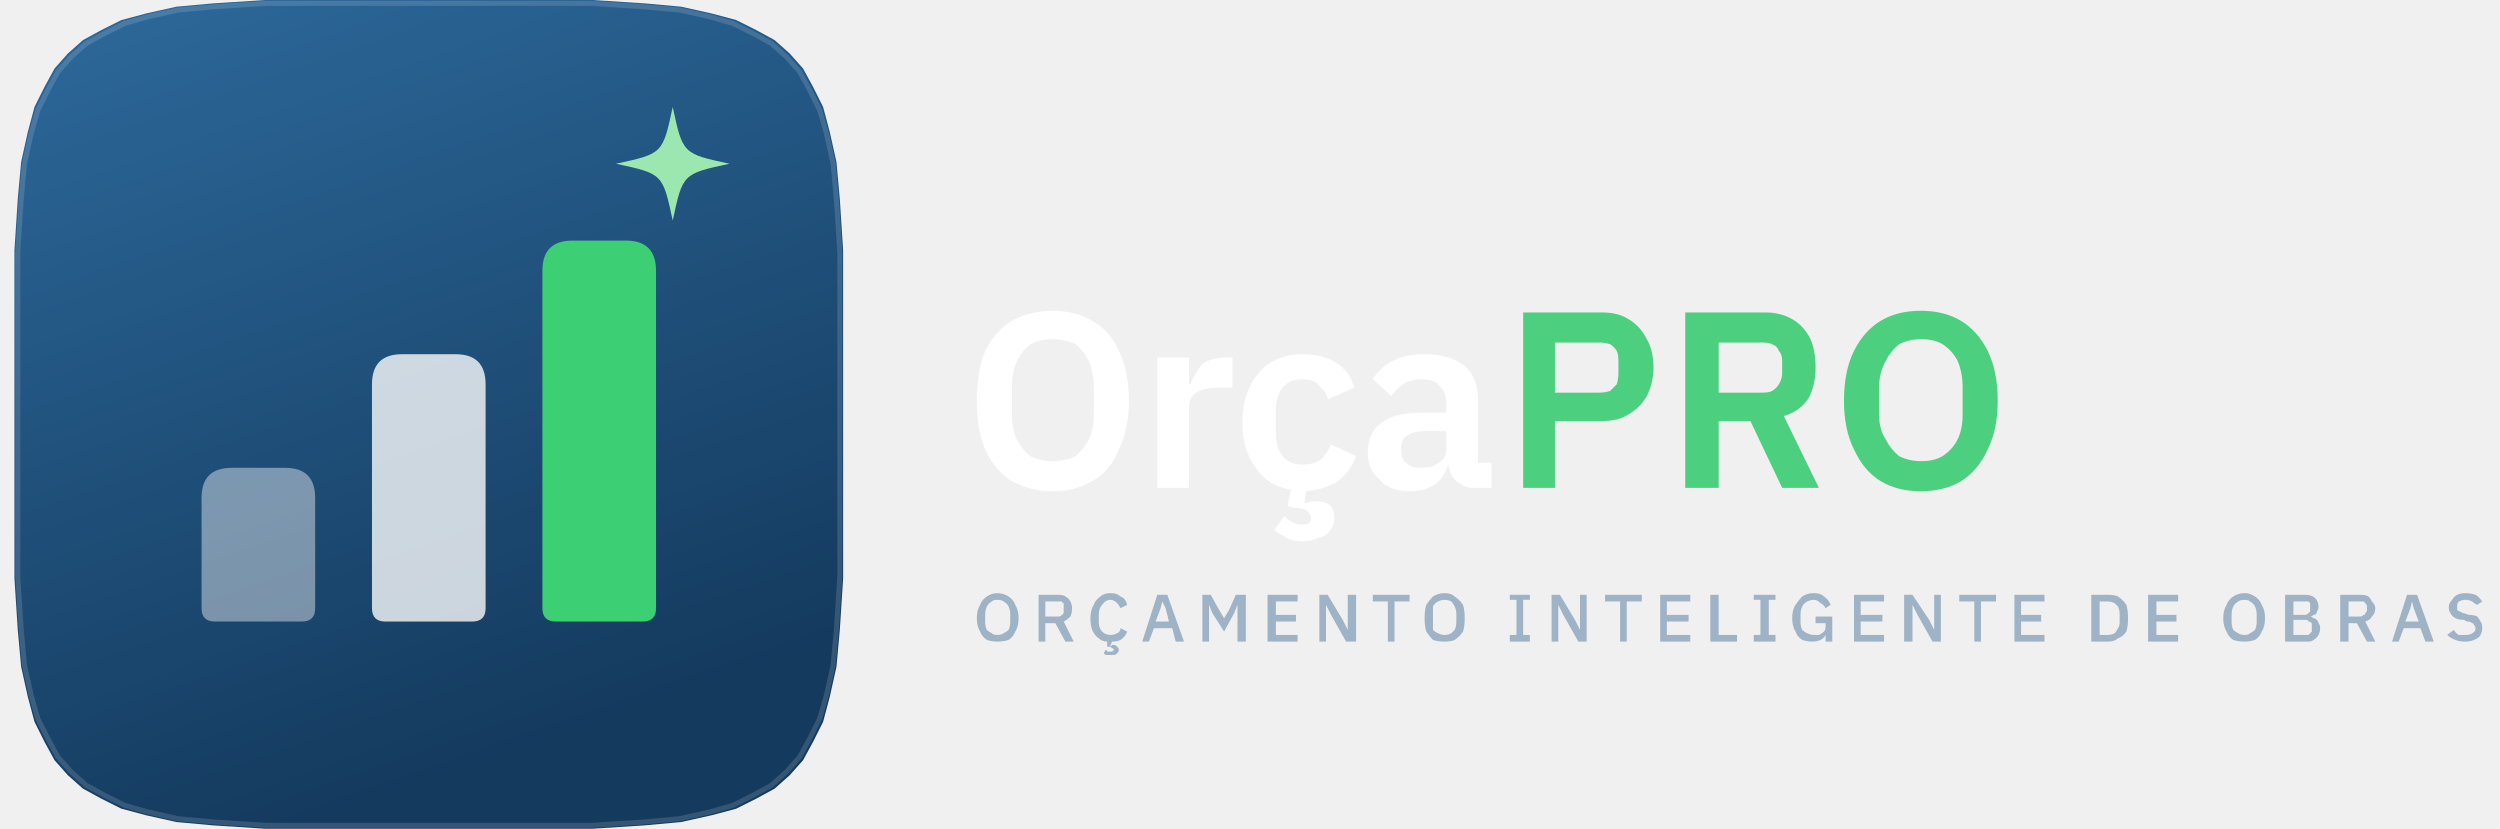
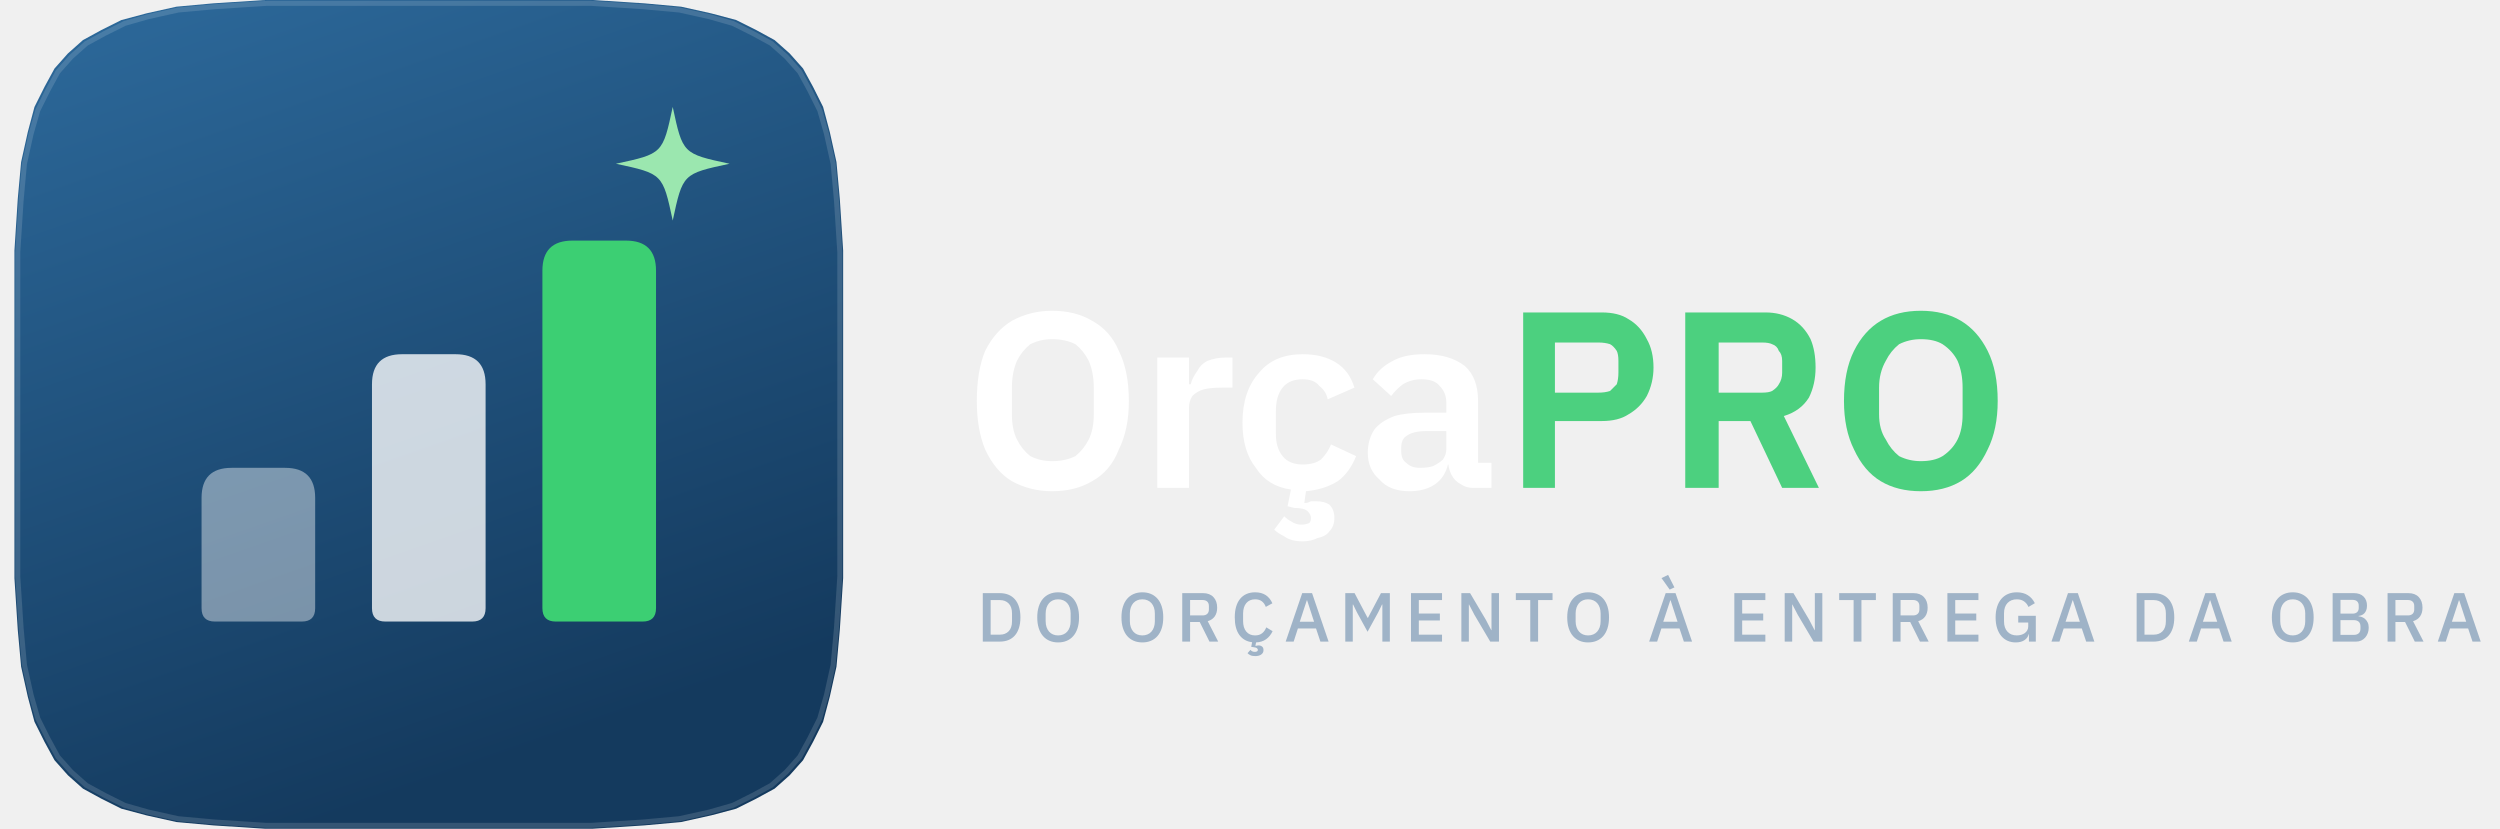
- <svg xmlns="http://www.w3.org/2000/svg" viewBox="0 8 1495 496" width="362" height="120" role="img" aria-label="OrçaPRO — orçamento inteligente de obras">
+ <svg xmlns="http://www.w3.org/2000/svg" viewBox="0 8 1495 496" width="362" height="120" role="img" aria-label="OrçaPRO — do orçamento à entrega da obra">
  <defs>
    <linearGradient id="ople" x1="0" y1="0" x2=".35" y2="1">
      <stop offset="0" stop-color="#2d6a9c" />
      <stop offset="1" stop-color="#143a5e" />
    </linearGradient>
  </defs>
  <path d="M504 256 L504 354 L502 385 L500 407 L496 425 L492 440 L486 452 L480 463 L472 472 L463 480 L452 486 L440 492 L425 496 L407 500 L385 502 L354 504 L256 504 L158 504 L127 502 L105 500 L87 496 L72 492 L60 486 L49 480 L40 472 L32 463 L26 452 L20 440 L16 425 L12 407 L10 385 L8 354 L8 256 L8 158 L10 127 L12 105 L16 87 L20 72 L26 60 L32 49 L40 40 L49 32 L60 26 L72 20 L87 16 L105 12 L127 10 L158 8 L256 8 L354 8 L385 10 L407 12 L425 16 L440 20 L452 26 L463 32 L472 40 L480 49 L486 60 L492 72 L496 87 L500 105 L502 127 L504 158 Z" fill="url(#ople)" />
  <path d="M502 256 L502 353 L500 384 L498 406 L494 424 L490 438 L484 450 L478 461 L470 470 L461 478 L450 484 L438 490 L424 494 L406 498 L384 500 L353 502 L256 502 L159 502 L128 500 L106 498 L88 494 L74 490 L62 484 L51 478 L42 470 L34 461 L28 450 L22 438 L18 424 L14 406 L12 384 L10 353 L10 256 L10 159 L12 128 L14 106 L18 88 L22 74 L28 62 L34 51 L42 42 L51 34 L62 28 L74 22 L88 18 L106 14 L128 12 L159 10 L256 10 L353 10 L384 12 L406 14 L424 18 L438 22 L450 28 L461 34 L470 42 L478 51 L484 62 L490 74 L494 88 L498 106 L500 128 L502 159 Z" fill="none" stroke="#fff" stroke-opacity=".14" stroke-width="3" />
  <g>
    <path d="M120 306 L120 372 Q120 380 128 380 L180 380 Q188 380 188 372 L188 306 Q188 288 170 288 L138 288 Q120 288 120 306 Z" fill="#fff" fill-opacity=".42" />
    <path d="M222 238 L222 372 Q222 380 230 380 L282 380 Q290 380 290 372 L290 238 Q290 220 272 220 L240 220 Q222 220 222 238 Z" fill="#fff" fill-opacity=".78" />
    <path d="M324 170 L324 372 Q324 380 332 380 L384 380 Q392 380 392 372 L392 170 Q392 152 374 152 L342 152 Q324 152 324 170 Z" fill="#3ccf73" />
    <path d="M402 72 C408 100 408 100 436 106 C408 112 408 112 402 140 C396 112 396 112 368 106 C396 100 396 100 402 72 Z" fill="#9be7af" />
  </g>
  <path d="M629 302Q616 302 605 296Q595 290 589 277Q584 265 584 248Q584 230 589 218Q595 206 605 200Q616 194 629 194Q643 194 653 200Q664 206 669 218Q675 230 675 248Q675 265 669 277Q664 290 653 296Q643 302 629 302ZM629 284Q637 284 643 281Q648 277 651 271Q654 265 654 256V240Q654 231 651 224Q648 218 643 214Q637 211 629 211Q622 211 616 214Q611 218 608 224Q605 231 605 240V256Q605 265 608 271Q611 277 616 281Q622 284 629 284Z M711 300H692V222H711V238H712Q713 234 716 230Q718 226 722 224Q727 222 733 222H737V240H731Q724 240 720 241Q716 242 713 245Q711 248 711 252Z M779 220Q791 220 799 225Q807 230 810 240L794 247Q793 242 789 239Q786 235 779 235Q771 235 767 240Q763 245 763 254V268Q763 276 767 281Q771 286 779 286Q786 286 790 283Q794 279 796 274L811 281Q807 291 800 296Q792 301 781 302L780 309L781 309Q782 309 784 308Q786 308 787 308Q792 308 795 310Q798 313 798 318Q798 323 795 326Q793 329 788 330Q784 332 779 332Q772 332 768 329Q764 327 762 325L768 317Q770 319 772 320Q775 322 778 322Q781 322 783 321Q784 320 784 318Q784 316 782 314Q780 312 774 312L770 311L772 301Q758 299 751 288Q743 278 743 261Q743 242 753 231Q762 220 779 220Z M892 300H881Q877 300 874 298Q870 296 868 292Q866 288 866 283V281L871 286H866Q864 294 858 298Q852 302 843 302Q831 302 825 295Q818 289 818 279Q818 271 822 265Q826 260 834 257Q841 255 852 255H865V249Q865 243 861 239Q858 235 850 235Q844 235 839 238Q835 241 832 245L821 235Q825 228 833 224Q840 220 852 220Q867 220 876 227Q884 234 884 248V285H892ZM865 266H853Q845 266 841 269Q838 271 838 276V278Q838 283 841 285Q844 288 849 288Q854 288 857 287Q861 285 863 283Q865 280 865 277Z" fill="#ffffff" />
  <path d="M930 300H911V195H958Q968 195 974 199Q981 203 985 211Q989 218 989 228Q989 237 985 245Q981 252 974 256Q968 260 958 260H930ZM930 213V243H956Q960 243 963 242Q965 240 967 238Q968 235 968 231V224Q968 220 967 218Q965 215 963 214Q960 213 956 213Z M1028 260V300H1008V195H1056Q1065 195 1072 199Q1079 203 1083 211Q1086 218 1086 228Q1086 238 1082 246Q1077 254 1067 257L1088 300H1066L1047 260ZM1028 243H1054Q1058 243 1060 242Q1063 240 1064 238Q1066 235 1066 231V224Q1066 220 1064 218Q1063 215 1060 214Q1058 213 1054 213H1028Z M1149 302Q1135 302 1125 296Q1115 290 1109 277Q1103 265 1103 248Q1103 230 1109 218Q1115 206 1125 200Q1135 194 1149 194Q1163 194 1173 200Q1183 206 1189 218Q1195 230 1195 248Q1195 265 1189 277Q1183 290 1173 296Q1163 302 1149 302ZM1149 284Q1157 284 1162 281Q1168 277 1171 271Q1174 265 1174 256V240Q1174 231 1171 224Q1168 218 1162 214Q1157 211 1149 211Q1142 211 1136 214Q1131 218 1128 224Q1124 231 1124 240V256Q1124 265 1128 271Q1131 277 1136 281Q1142 284 1149 284Z" fill="#4cd07f" />
-   <path d="M596 392Q593 392 590 391Q587 389 586 386Q584 383 584 378Q584 373 586 370Q587 367 590 365Q593 363 596 363Q600 363 603 365Q606 367 607 370Q609 373 609 378Q609 383 607 386Q606 389 603 391Q600 392 596 392ZM596 388Q599 388 600 387Q602 386 603 385Q604 383 604 380V376Q604 373 603 371Q602 369 600 368Q599 367 596 367Q594 367 593 368Q591 369 590 371Q589 373 589 376V380Q589 383 590 385Q591 386 593 387Q594 388 596 388Z M625 381V392H621V364H633Q636 364 637 365Q639 366 640 368Q641 370 641 372Q641 375 640 377Q638 379 636 380L642 392H637L631 381ZM625 377H633Q634 377 635 376Q635 376 636 375Q636 374 636 373V371Q636 370 636 369Q635 369 635 368Q634 368 633 368H625Z M664 367Q661 367 659 370Q657 372 657 376V380Q657 384 659 386Q661 388 664 388Q666 388 668 387Q670 386 670 384L674 386Q673 389 670 391Q668 392 665 392L664 394L664 395Q665 394 665 394Q666 394 666 394Q667 394 668 395Q669 396 669 397Q669 398 668 399Q667 400 666 400Q665 400 664 400Q662 400 661 400Q660 399 660 399L661 397Q662 397 662 398Q663 398 664 398Q665 398 665 398Q666 397 666 397Q666 396 665 396Q664 395 663 395L662 395L662 392Q659 392 657 390Q655 389 653 385Q652 382 652 378Q652 373 654 370Q655 367 658 365Q660 363 664 363Q668 363 670 365Q673 366 674 370L670 372Q669 370 668 369Q666 367 664 367Z M708 392H703L701 384H690L687 392H683L692 364H698ZM699 380 697 372 695 368H695L694 372L691 380Z M719 392V364H724L729 373L732 378H732L735 373L739 364H745V392H740V375V370H740L738 375L732 386L725 375L723 370H723V375V392Z M776 392H758V364H776V368H763V376H775V380H763V388H776Z M805 392 796 376 793 370H793V377V392H789V364H794L803 379L806 385H806V379V364H811V392Z M843 368H834V392H830V368H821V364H843Z M864 392Q860 392 857 391Q855 389 853 386Q852 383 852 378Q852 373 853 370Q855 367 857 365Q860 363 864 363Q868 363 870 365Q873 367 875 370Q876 373 876 378Q876 383 875 386Q873 389 870 391Q868 392 864 392ZM864 388Q866 388 868 387Q869 386 870 385Q871 383 871 380V376Q871 373 870 371Q869 369 868 368Q866 367 864 367Q862 367 860 368Q858 369 857 371Q857 373 857 376V380Q857 383 857 385Q858 386 860 387Q862 388 864 388Z M915 392H903V388H907V367H903V364H915V367H911V388H915Z M944 392 935 376 932 370H932V377V392H928V364H933L942 379L945 385H945V379V364H949V392Z M982 368H973V392H969V368H960V364H982Z M1011 392H993V364H1011V368H997V376H1010V380H997V388H1011Z M1039 392H1023V364H1028V388H1039Z M1062 392H1049V388H1053V367H1049V364H1062V367H1058V388H1062Z M1092 392V388H1092Q1091 390 1089 391Q1087 392 1084 392Q1081 392 1078 391Q1075 389 1074 386Q1072 383 1072 378Q1072 373 1074 370Q1076 367 1078 365Q1081 363 1085 363Q1089 363 1091 365Q1094 367 1095 370L1092 372Q1091 370 1089 369Q1087 367 1085 367Q1083 367 1081 368Q1079 369 1078 371Q1077 373 1077 376V380Q1077 383 1078 385Q1079 386 1081 387Q1083 388 1085 388Q1087 388 1088 388Q1090 387 1091 386Q1092 385 1092 383V381H1086V377H1096V392Z M1127 392H1109V364H1127V368H1113V376H1126V380H1113V388H1127Z M1156 392 1147 376 1144 370H1144V377V392H1139V364H1144L1154 379L1157 385H1157V379V364H1161V392Z M1194 368H1185V392H1181V368H1172V364H1194Z M1223 392H1205V364H1223V368H1209V376H1221V380H1209V388H1223Z M1251 392V364H1261Q1265 364 1267 365Q1270 367 1272 370Q1273 373 1273 378Q1273 383 1272 386Q1270 389 1267 390Q1265 392 1261 392ZM1256 388H1261Q1263 388 1265 387Q1266 386 1267 384Q1268 383 1268 380V376Q1268 373 1267 371Q1266 370 1265 369Q1263 368 1261 368H1256Z M1303 392H1285V364H1303V368H1290V376H1302V380H1290V388H1303Z M1343 392Q1339 392 1336 391Q1333 389 1332 386Q1330 383 1330 378Q1330 373 1332 370Q1333 367 1336 365Q1339 363 1343 363Q1346 363 1349 365Q1352 367 1353 370Q1355 373 1355 378Q1355 383 1353 386Q1352 389 1349 391Q1346 392 1343 392ZM1343 388Q1345 388 1346 387Q1348 386 1349 385Q1350 383 1350 380V376Q1350 373 1349 371Q1348 369 1346 368Q1345 367 1343 367Q1340 367 1339 368Q1337 369 1336 371Q1335 373 1335 376V380Q1335 383 1336 385Q1337 386 1339 387Q1340 388 1343 388Z M1367 392V364H1379Q1383 364 1385 366Q1387 368 1387 371Q1387 373 1386 374Q1386 376 1384 376Q1383 377 1382 377V377Q1383 377 1384 378Q1385 378 1386 379Q1387 380 1387 381Q1388 382 1388 384Q1388 386 1387 388Q1386 390 1384 391Q1383 392 1381 392ZM1372 379V388H1379Q1381 388 1381 388Q1382 387 1383 386Q1383 386 1383 384V383Q1383 382 1383 381Q1382 380 1381 380Q1381 379 1379 379ZM1372 368V376H1379Q1380 376 1381 375Q1381 375 1382 374Q1382 373 1382 372V371Q1382 370 1382 369Q1381 368 1381 368Q1380 368 1379 368Z M1405 381V392H1400V364H1412Q1415 364 1417 365Q1418 366 1419 368Q1421 370 1421 372Q1421 375 1419 377Q1418 379 1415 380L1421 392H1416L1410 381ZM1405 377H1412Q1413 377 1414 376Q1415 376 1415 375Q1416 374 1416 373V371Q1416 370 1415 369Q1415 369 1414 368Q1413 368 1412 368H1405Z M1456 392H1451L1448 384H1438L1435 392H1431L1440 364H1446ZM1447 380 1444 372 1443 368H1443L1442 372L1439 380Z M1475 392Q1471 392 1469 391Q1466 390 1464 388L1468 385Q1469 387 1471 388Q1473 388 1475 388Q1478 388 1479 387Q1481 386 1481 384Q1481 383 1480 382Q1480 381 1479 381Q1478 380 1476 380L1474 379Q1471 379 1469 378Q1467 377 1466 375Q1465 374 1465 371Q1465 369 1467 367Q1468 365 1470 364Q1472 363 1475 363Q1478 363 1481 364Q1483 365 1485 368L1482 370Q1480 369 1479 368Q1477 367 1475 367Q1473 367 1471 368Q1470 369 1470 371Q1470 372 1470 373Q1471 374 1472 374Q1473 375 1474 375L1477 376Q1480 376 1482 377Q1483 378 1484 380Q1485 381 1485 384Q1485 386 1484 388Q1483 390 1480 391Q1478 392 1475 392Z" fill="#9fb3c7" />
+   <path d="M587.573 363.0H597.835Q600.619 363.0 602.883 363.914Q605.148 364.828 606.747 366.635Q608.347 368.443 609.219 371.164Q610.092 373.885 610.092 377.5Q610.092 381.115 609.219 383.836Q608.347 386.557 606.747 388.365Q605.148 390.172 602.883 391.086Q600.619 392.0 597.835 392.0H587.573ZM597.835 387.845Q601.076 387.845 603.07 385.809Q605.064 383.774 605.064 379.827V375.173Q605.064 371.226 603.07 369.191Q601.076 367.155 597.835 367.155H592.268V387.845Z M632.675 392.499Q629.85 392.499 627.544 391.522Q625.238 390.546 623.597 388.655Q621.956 386.765 621.063 383.961Q620.169 381.156 620.169 377.5Q620.169 373.844 621.063 371.039Q621.956 368.235 623.597 366.345Q625.238 364.454 627.544 363.478Q629.85 362.501 632.675 362.501Q635.5 362.501 637.806 363.478Q640.112 364.454 641.753 366.345Q643.394 368.235 644.287 371.039Q645.181 373.844 645.181 377.5Q645.181 381.156 644.287 383.961Q643.394 386.765 641.753 388.655Q640.112 390.546 637.806 391.522Q635.5 392.499 632.675 392.499ZM632.675 388.302Q634.337 388.302 635.729 387.721Q637.121 387.139 638.097 386.038Q639.073 384.937 639.613 383.358Q640.153 381.779 640.153 379.785V375.215Q640.153 373.221 639.613 371.642Q639.073 370.063 638.097 368.962Q637.121 367.861 635.729 367.279Q634.337 366.698 632.675 366.698Q630.972 366.698 629.6 367.279Q628.229 367.861 627.253 368.962Q626.277 370.063 625.737 371.642Q625.196 373.221 625.196 375.215V379.785Q625.196 381.779 625.737 383.358Q626.277 384.937 627.253 386.038Q628.229 387.139 629.6 387.721Q630.972 388.302 632.675 388.302Z M683.077 392.499Q680.251 392.499 677.945 391.522Q675.64 390.546 673.998 388.655Q672.357 386.765 671.464 383.961Q670.571 381.156 670.571 377.5Q670.571 373.844 671.464 371.039Q672.357 368.235 673.998 366.345Q675.64 364.454 677.945 363.478Q680.251 362.501 683.077 362.501Q685.902 362.501 688.208 363.478Q690.513 364.454 692.155 366.345Q693.796 368.235 694.689 371.039Q695.582 373.844 695.582 377.5Q695.582 381.156 694.689 383.961Q693.796 386.765 692.155 388.655Q690.513 390.546 688.208 391.522Q685.902 392.499 683.077 392.499ZM683.077 388.302Q684.738 388.302 686.13 387.721Q687.522 387.139 688.498 386.038Q689.475 384.937 690.015 383.358Q690.555 381.779 690.555 379.785V375.215Q690.555 373.221 690.015 371.642Q689.475 370.063 688.498 368.962Q687.522 367.861 686.13 367.279Q684.738 366.698 683.077 366.698Q681.373 366.698 680.002 367.279Q678.631 367.861 677.655 368.962Q676.678 370.063 676.138 371.642Q675.598 373.221 675.598 375.215V379.785Q675.598 381.779 676.138 383.358Q676.678 384.937 677.655 386.038Q678.631 387.139 680.002 387.721Q681.373 388.302 683.077 388.302Z M711.643 392.0H706.948V363.0H719.454Q723.359 363.0 725.603 365.347Q727.846 367.695 727.846 371.725Q727.846 374.841 726.413 376.898Q724.979 378.954 722.196 379.785L728.469 392.0H723.234L717.418 380.284H711.643ZM719.121 376.337Q720.908 376.337 721.905 375.402Q722.902 374.467 722.902 372.722V370.728Q722.902 368.983 721.905 368.048Q720.908 367.113 719.121 367.113H711.643V376.337Z M750.554 366.698Q747.189 366.698 745.277 368.983Q743.366 371.268 743.366 375.298V379.702Q743.366 383.732 745.277 386.017Q747.189 388.302 750.554 388.302Q753.171 388.302 754.813 386.952Q756.454 385.602 757.243 383.483L761.024 385.768Q759.611 388.801 757.16 390.567Q754.709 392.332 751.136 392.499L750.762 394.41L750.886 394.576Q751.343 394.451 751.78 394.368Q752.216 394.285 752.673 394.285Q753.878 394.285 754.729 394.971Q755.581 395.656 755.581 397.11Q755.581 398.066 755.166 398.731Q754.75 399.395 754.065 399.832Q753.379 400.268 752.486 400.476Q751.593 400.683 750.596 400.683Q748.726 400.683 747.625 400.102Q746.524 399.52 746.025 398.938L747.77 396.944Q748.144 397.443 748.788 397.796Q749.432 398.149 750.388 398.149Q751.177 398.149 751.697 397.858Q752.216 397.567 752.216 396.944Q752.216 396.446 751.655 395.968Q751.094 395.49 749.266 395.282L748.227 395.158L748.767 392.374Q743.865 391.792 741.123 388.011Q738.381 384.231 738.381 377.5Q738.381 373.844 739.212 371.06Q740.043 368.277 741.621 366.365Q743.2 364.454 745.464 363.478Q747.729 362.501 750.554 362.501Q754.335 362.501 756.89 364.163Q759.445 365.825 760.899 369.066L756.952 371.226Q756.204 369.149 754.646 367.923Q753.088 366.698 750.554 366.698Z M789.632 392.0 787.014 384.148H776.17L773.636 392.0H768.858L778.746 363.0H784.646L794.534 392.0ZM781.696 367.321H781.488L777.292 380.117H785.851Z M826.715 369.814H826.507L824.222 374.509L817.865 386.1L811.509 374.509L809.223 369.814H809.016V392.0H804.529V363.0H810.096L817.865 377.749H818.115L825.884 363.0H831.202V392.0H826.715Z M843.855 392.0V363.0H862.427V367.155H848.55V375.215H861.139V379.37H848.55V387.845H862.427V392.0Z M881.811 375.963 878.612 369.814H878.487V392.0H874V363.0H879.235L888.708 379.037L891.907 385.186H892.032V363.0H896.519V392.0H891.284Z M919.933 367.155V392.0H915.238V367.155H906.597V363.0H928.575V367.155Z M949.87 392.499Q947.045 392.499 944.739 391.522Q942.433 390.546 940.792 388.655Q939.151 386.765 938.258 383.961Q937.365 381.156 937.365 377.5Q937.365 373.844 938.258 371.039Q939.151 368.235 940.792 366.345Q942.433 364.454 944.739 363.478Q947.045 362.501 949.87 362.501Q952.696 362.501 955.001 363.478Q957.307 364.454 958.948 366.345Q960.59 368.235 961.483 371.039Q962.376 373.844 962.376 377.5Q962.376 381.156 961.483 383.961Q960.59 386.765 958.948 388.655Q957.307 390.546 955.001 391.522Q952.696 392.499 949.87 392.499ZM949.87 388.302Q951.532 388.302 952.924 387.721Q954.316 387.139 955.292 386.038Q956.269 384.937 956.809 383.358Q957.349 381.779 957.349 379.785V375.215Q957.349 373.221 956.809 371.642Q956.269 370.063 955.292 368.962Q954.316 367.861 952.924 367.279Q951.532 366.698 949.87 366.698Q948.167 366.698 946.796 367.279Q945.425 367.861 944.448 368.962Q943.472 370.063 942.932 371.642Q942.392 373.221 942.392 375.215V379.785Q942.392 381.779 942.932 383.358Q943.472 384.937 944.448 386.038Q945.425 387.139 946.796 387.721Q948.167 388.302 949.87 388.302Z M1007.169 392.0 1004.551 384.148H993.707L991.173 392.0H986.395L996.283 363.0H1002.183L1012.071 392.0ZM999.233 367.321H999.025L994.829 380.117H1003.388ZM993.791 353.984 997.738 352.073 1001.518 359.552 998.693 360.881Z M1037.378 392.0V363.0H1055.95V367.155H1042.073V375.215H1054.662V379.37H1042.073V387.845H1055.95V392.0Z M1075.334 375.963 1072.135 369.814H1072.01V392.0H1067.523V363.0H1072.758L1082.231 379.037L1085.43 385.186H1085.555V363.0H1090.042V392.0H1084.807Z M1113.456 367.155V392.0H1108.761V367.155H1100.119V363.0H1122.098V367.155Z M1136.87 392.0H1132.175V363.0H1144.681Q1148.587 363.0 1150.83 365.347Q1153.074 367.695 1153.074 371.725Q1153.074 374.841 1151.64 376.898Q1150.207 378.954 1147.423 379.785L1153.697 392.0H1148.462L1142.645 380.284H1136.87ZM1144.349 376.337Q1146.135 376.337 1147.132 375.402Q1148.13 374.467 1148.13 372.722V370.728Q1148.13 368.983 1147.132 368.048Q1146.135 367.113 1144.349 367.113H1136.87V376.337Z M1164.896 392.0V363.0H1183.468V367.155H1169.591V375.215H1182.18V379.37H1169.591V387.845H1183.468V392.0Z M1213.696 387.596H1213.53Q1213.073 389.715 1211.058 391.107Q1209.043 392.499 1205.719 392.499Q1203.143 392.499 1200.941 391.522Q1198.739 390.546 1197.139 388.655Q1195.54 386.765 1194.647 383.961Q1193.753 381.156 1193.753 377.5Q1193.753 373.885 1194.667 371.081Q1195.581 368.277 1197.243 366.365Q1198.905 364.454 1201.232 363.478Q1203.558 362.501 1206.425 362.501Q1210.331 362.501 1213.031 364.226Q1215.732 365.95 1217.227 369.024L1213.405 371.268Q1212.574 369.232 1210.829 367.965Q1209.084 366.698 1206.425 366.698Q1202.977 366.698 1200.879 368.9Q1198.78 371.102 1198.78 375.132V379.868Q1198.78 383.898 1200.879 386.1Q1202.977 388.302 1206.425 388.302Q1207.796 388.302 1209.043 387.949Q1210.289 387.596 1211.224 386.91Q1212.159 386.225 1212.72 385.207Q1213.28 384.189 1213.28 382.818V380.574H1207.298V376.544H1217.809V392.0H1213.696Z M1247.954 392.0 1245.337 384.148H1234.493L1231.958 392.0H1227.18L1237.069 363.0H1242.968L1252.857 392.0ZM1240.018 367.321H1239.811L1235.614 380.117H1244.173Z M1278.164 363.0H1288.426Q1291.209 363.0 1293.474 363.914Q1295.738 364.828 1297.338 366.635Q1298.937 368.443 1299.81 371.164Q1300.682 373.885 1300.682 377.5Q1300.682 381.115 1299.81 383.836Q1298.937 386.557 1297.338 388.365Q1295.738 390.172 1293.474 391.086Q1291.209 392.0 1288.426 392.0H1278.164ZM1288.426 387.845Q1291.666 387.845 1293.661 385.809Q1295.655 383.774 1295.655 379.827V375.173Q1295.655 371.226 1293.661 369.191Q1291.666 367.155 1288.426 367.155H1282.858V387.845Z M1330.162 392.0 1327.545 384.148H1316.701L1314.167 392.0H1309.389L1319.277 363.0H1325.177L1335.065 392.0ZM1322.227 367.321H1322.019L1317.823 380.117H1326.382Z M1371.59 392.499Q1368.764 392.499 1366.459 391.522Q1364.153 390.546 1362.512 388.655Q1360.87 386.765 1359.977 383.961Q1359.084 381.156 1359.084 377.5Q1359.084 373.844 1359.977 371.039Q1360.87 368.235 1362.512 366.345Q1364.153 364.454 1366.459 363.478Q1368.764 362.501 1371.59 362.501Q1374.415 362.501 1376.721 363.478Q1379.027 364.454 1380.668 366.345Q1382.309 368.235 1383.202 371.039Q1384.095 373.844 1384.095 377.5Q1384.095 381.156 1383.202 383.961Q1382.309 386.765 1380.668 388.655Q1379.027 390.546 1376.721 391.522Q1374.415 392.499 1371.59 392.499ZM1371.59 388.302Q1373.252 388.302 1374.643 387.721Q1376.035 387.139 1377.012 386.038Q1377.988 384.937 1378.528 383.358Q1379.068 381.779 1379.068 379.785V375.215Q1379.068 373.221 1378.528 371.642Q1377.988 370.063 1377.012 368.962Q1376.035 367.861 1374.643 367.279Q1373.252 366.698 1371.59 366.698Q1369.886 366.698 1368.515 367.279Q1367.144 367.861 1366.168 368.962Q1365.191 370.063 1364.651 371.642Q1364.111 373.221 1364.111 375.215V379.785Q1364.111 381.779 1364.651 383.358Q1365.191 384.937 1366.168 386.038Q1367.144 387.139 1368.515 387.721Q1369.886 388.302 1371.59 388.302Z M1395.461 363.0H1408.299Q1411.914 363.0 1413.97 365.036Q1416.027 367.072 1416.027 370.479Q1416.027 372.099 1415.57 373.241Q1415.113 374.384 1414.406 375.111Q1413.7 375.838 1412.786 376.191Q1411.872 376.544 1411 376.628V376.877Q1411.872 376.918 1412.932 377.292Q1413.991 377.666 1414.905 378.476Q1415.819 379.287 1416.442 380.554Q1417.066 381.821 1417.066 383.649Q1417.066 385.394 1416.505 386.931Q1415.944 388.468 1414.947 389.59Q1413.949 390.712 1412.578 391.356Q1411.207 392.0 1409.587 392.0H1395.461ZM1400.156 387.97H1408.216Q1410.044 387.97 1411.083 387.014Q1412.121 386.059 1412.121 384.272V382.86Q1412.121 381.073 1411.083 380.117Q1410.044 379.162 1408.216 379.162H1400.156ZM1400.156 375.256H1407.427Q1409.172 375.256 1410.127 374.363Q1411.083 373.47 1411.083 371.808V370.479Q1411.083 368.817 1410.127 367.923Q1409.172 367.03 1407.427 367.03H1400.156Z M1433.043 392.0H1428.348V363.0H1440.854Q1444.759 363.0 1447.003 365.347Q1449.246 367.695 1449.246 371.725Q1449.246 374.841 1447.813 376.898Q1446.379 378.954 1443.596 379.785L1449.869 392.0H1444.634L1438.818 380.284H1433.043ZM1440.521 376.337Q1442.308 376.337 1443.305 375.402Q1444.302 374.467 1444.302 372.722V370.728Q1444.302 368.983 1443.305 368.048Q1442.308 367.113 1440.521 367.113H1433.043V376.337Z M1479.183 392.0 1476.566 384.148H1465.722L1463.188 392.0H1458.41L1468.298 363.0H1474.198L1484.086 392.0ZM1471.248 367.321H1471.04L1466.844 380.117H1475.403Z" fill="#9fb3c7" />
</svg>
